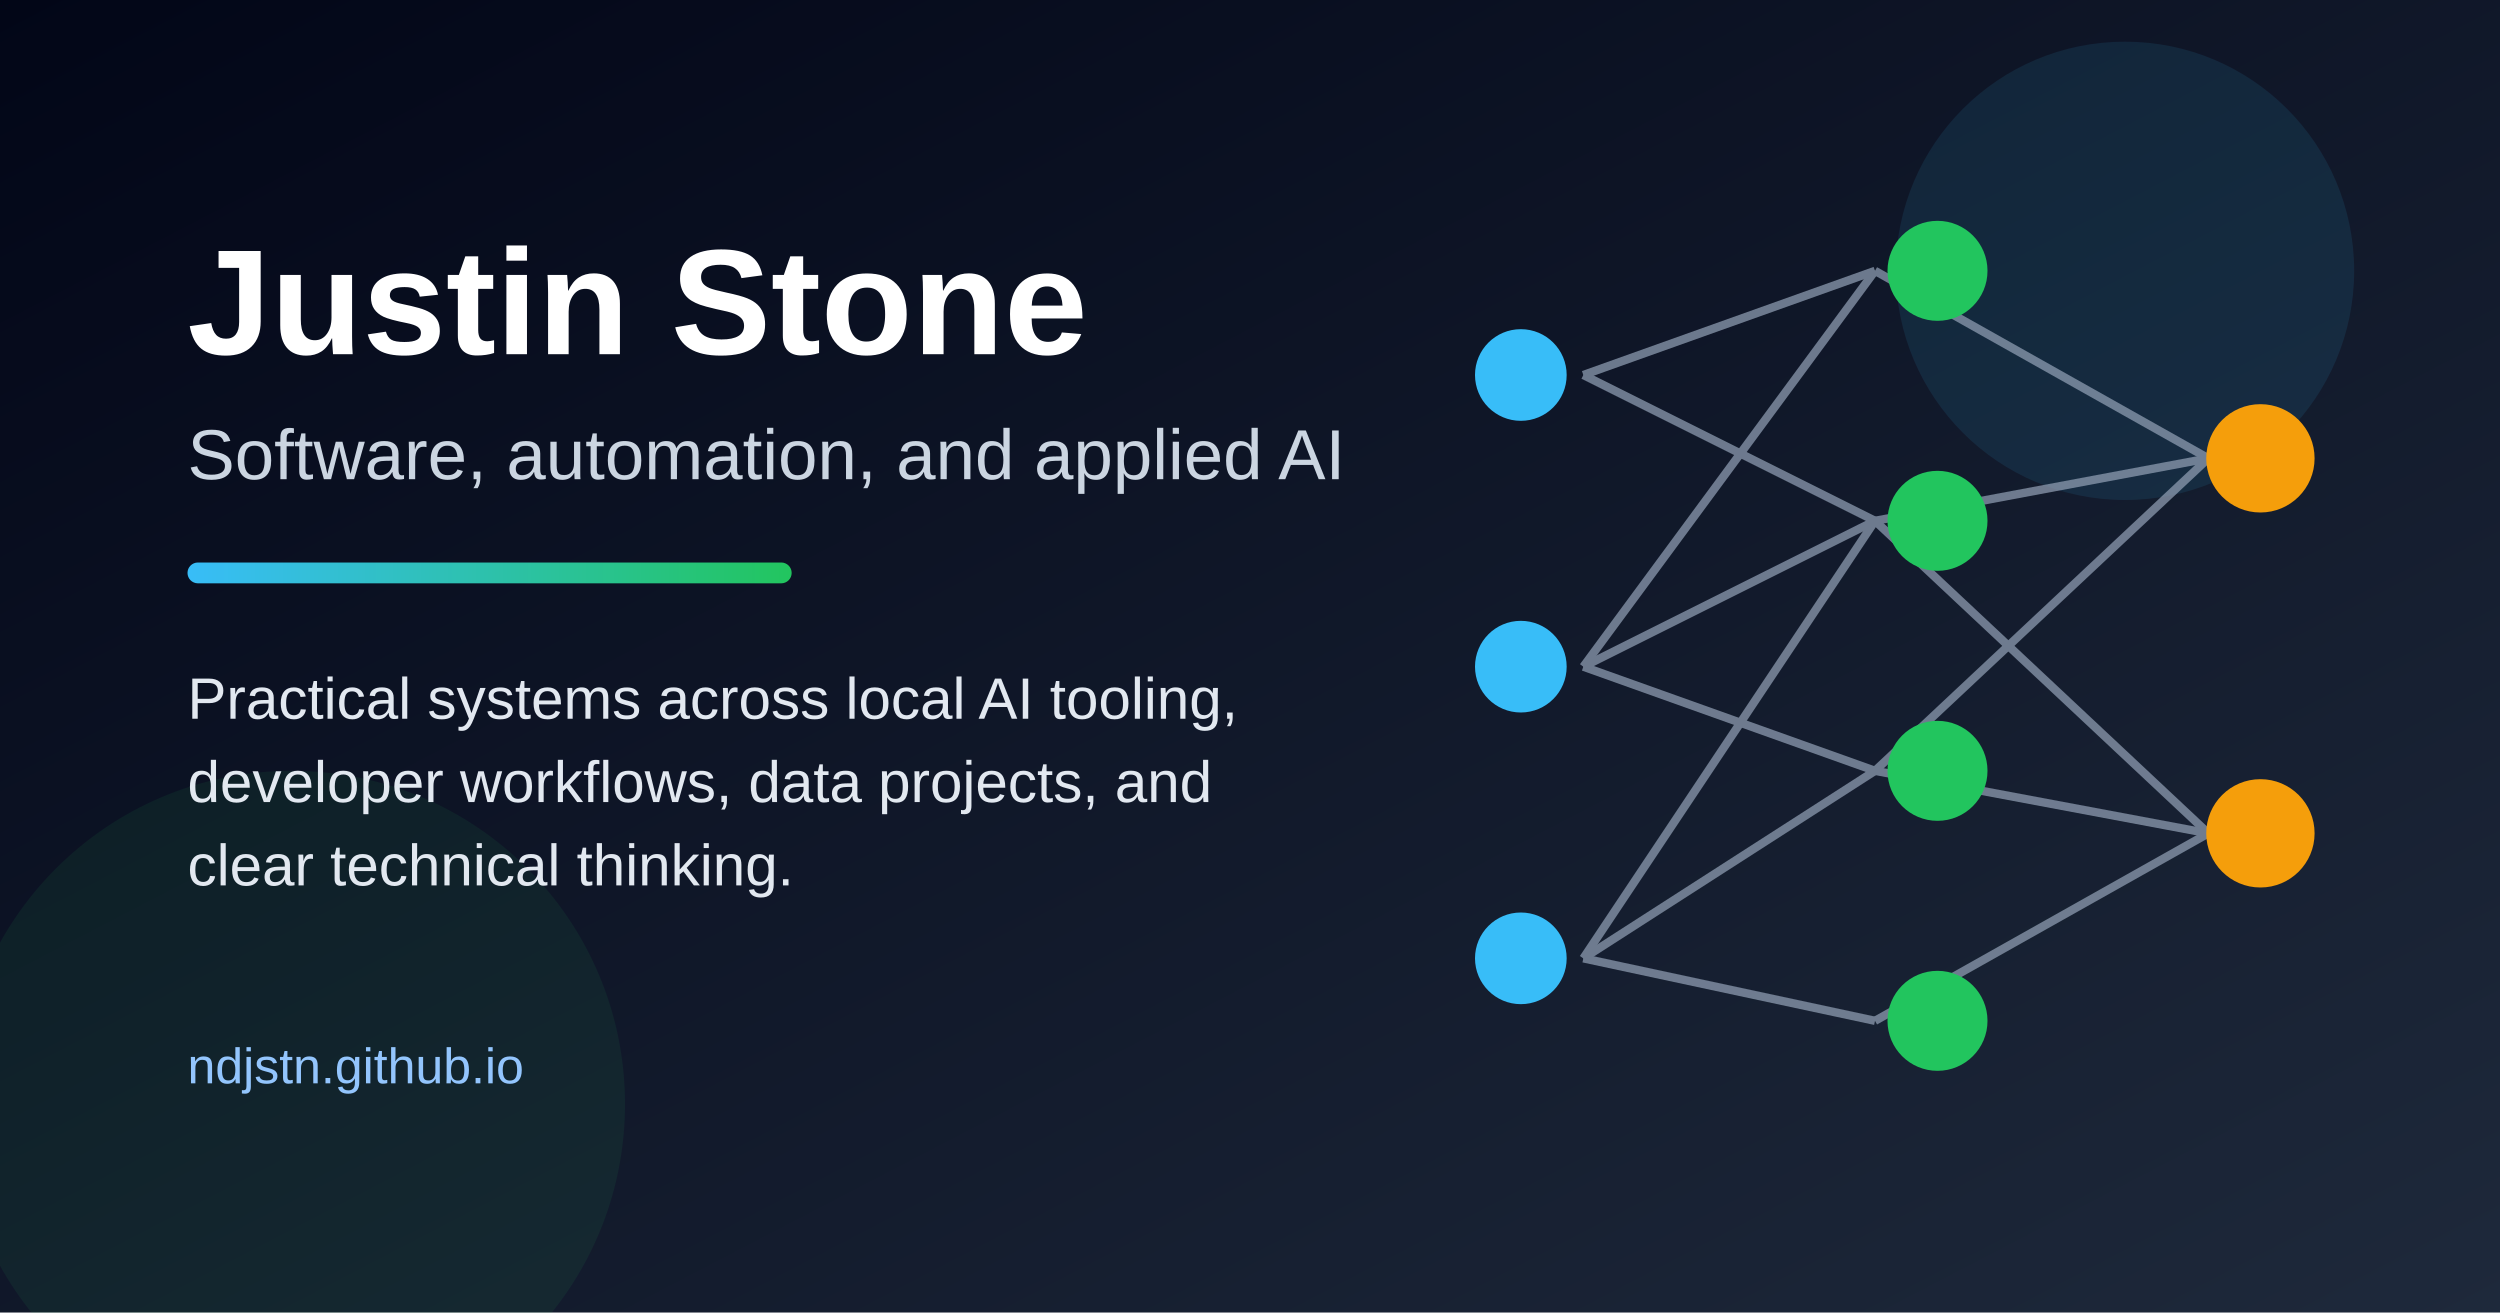
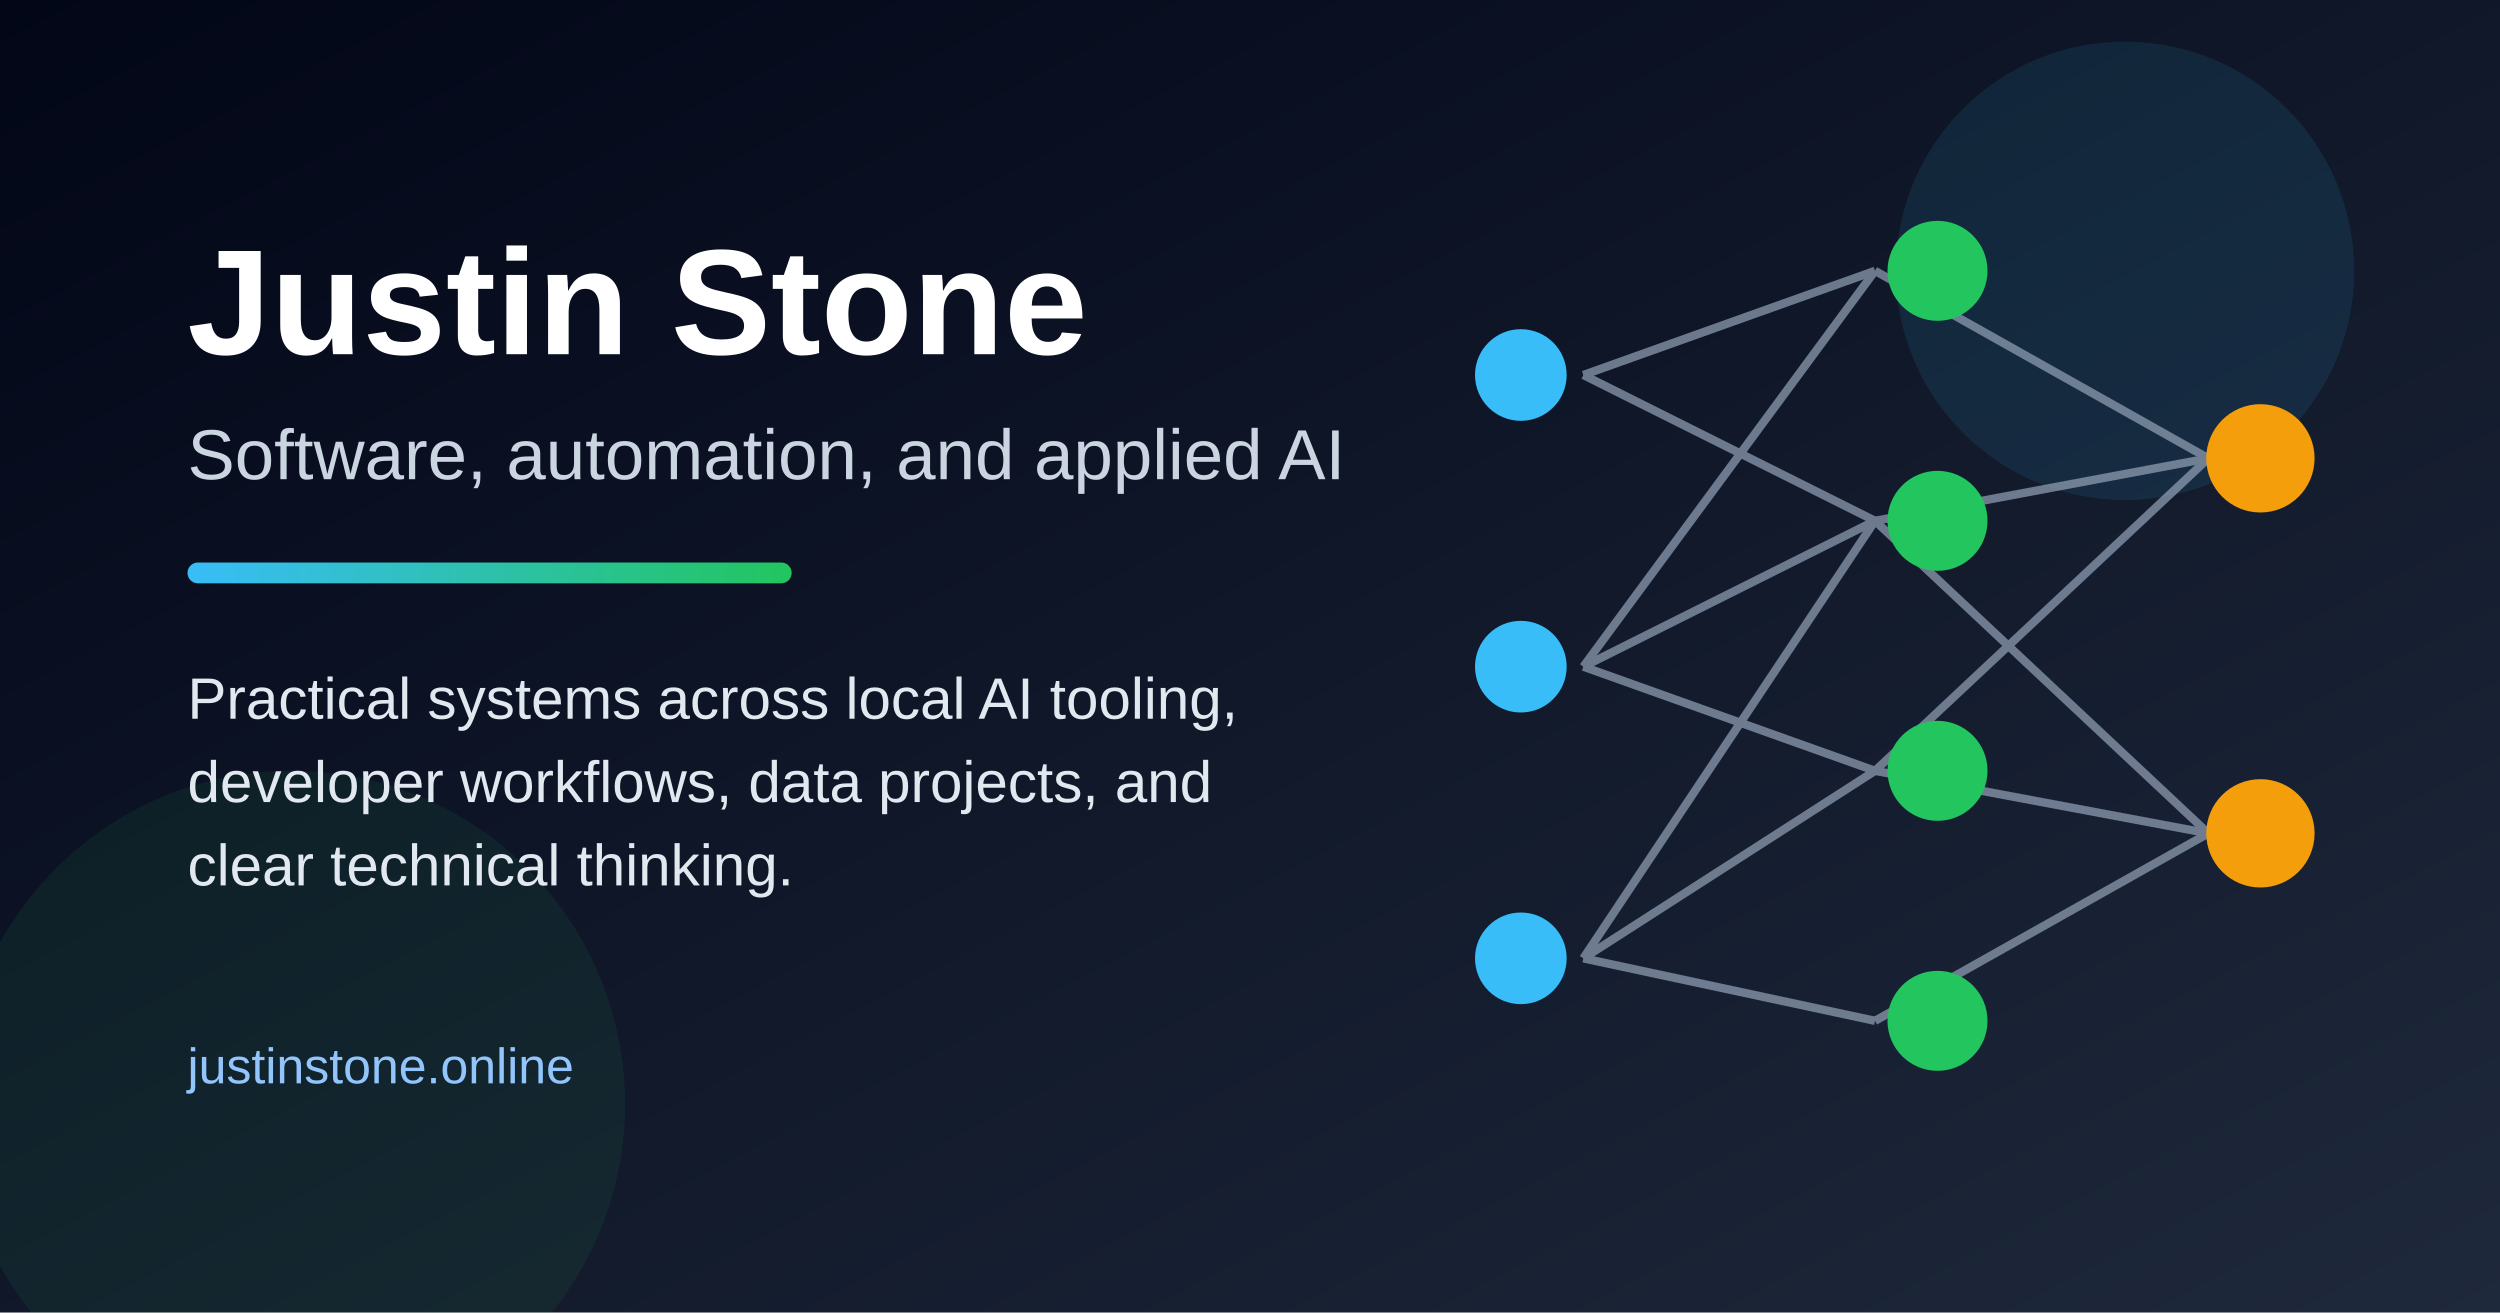
<svg xmlns="http://www.w3.org/2000/svg" viewBox="0 0 1200 630" role="img" aria-labelledby="title desc">
  <defs>
    <linearGradient id="bg" x1="0%" y1="0%" x2="100%" y2="100%">
      <stop offset="0%" stop-color="#020617" />
      <stop offset="100%" stop-color="#1e293b" />
    </linearGradient>
    <linearGradient id="line" x1="0%" y1="0%" x2="100%" y2="0%">
      <stop offset="0%" stop-color="#38bdf8" />
      <stop offset="100%" stop-color="#22c55e" />
    </linearGradient>
  </defs>
  <rect width="1200" height="630" fill="url(#bg)" />
  <circle cx="1020" cy="130" r="110" fill="#38bdf8" opacity="0.1" />
  <circle cx="140" cy="530" r="160" fill="#22c55e" opacity="0.08" />
  <g font-family="Arial, Helvetica, sans-serif">
    <text x="90" y="170" font-size="72" font-weight="700" fill="#ffffff">Justin Stone</text>
    <text x="90" y="230" font-size="34" fill="#cbd5e1">Software, automation, and applied AI</text>
    <rect x="90" y="270" width="290" height="10" rx="5" fill="url(#line)" />
    <text x="90" y="345" font-size="28" fill="#e2e8f0">Practical systems across local AI tooling,</text>
    <text x="90" y="385" font-size="28" fill="#e2e8f0">developer workflows, data projects, and</text>
    <text x="90" y="425" font-size="28" fill="#e2e8f0">clear technical thinking.</text>
-     <text x="90" y="520" font-size="24" fill="#93c5fd">ndjstn.github.io</text>
+     <text x="90" y="520" font-size="24" fill="#93c5fd">justinstone.online</text>
  </g>
  <g stroke="#94a3b8" stroke-width="4" opacity="0.7">
    <line x1="760" y1="180" x2="900" y2="130" />
    <line x1="760" y1="180" x2="900" y2="250" />
    <line x1="760" y1="320" x2="900" y2="130" />
    <line x1="760" y1="320" x2="900" y2="250" />
    <line x1="760" y1="320" x2="900" y2="370" />
    <line x1="760" y1="460" x2="900" y2="250" />
    <line x1="760" y1="460" x2="900" y2="370" />
    <line x1="760" y1="460" x2="900" y2="490" />
    <line x1="900" y1="130" x2="1060" y2="220" />
    <line x1="900" y1="250" x2="1060" y2="220" />
    <line x1="900" y1="250" x2="1060" y2="400" />
    <line x1="900" y1="370" x2="1060" y2="220" />
    <line x1="900" y1="370" x2="1060" y2="400" />
    <line x1="900" y1="490" x2="1060" y2="400" />
  </g>
  <g>
    <circle cx="730" cy="180" r="22" fill="#38bdf8" />
    <circle cx="730" cy="320" r="22" fill="#38bdf8" />
    <circle cx="730" cy="460" r="22" fill="#38bdf8" />
    <circle cx="930" cy="130" r="24" fill="#22c55e" />
    <circle cx="930" cy="250" r="24" fill="#22c55e" />
    <circle cx="930" cy="370" r="24" fill="#22c55e" />
    <circle cx="930" cy="490" r="24" fill="#22c55e" />
    <circle cx="1085" cy="220" r="26" fill="#f59e0b" />
    <circle cx="1085" cy="400" r="26" fill="#f59e0b" />
  </g>
</svg>
